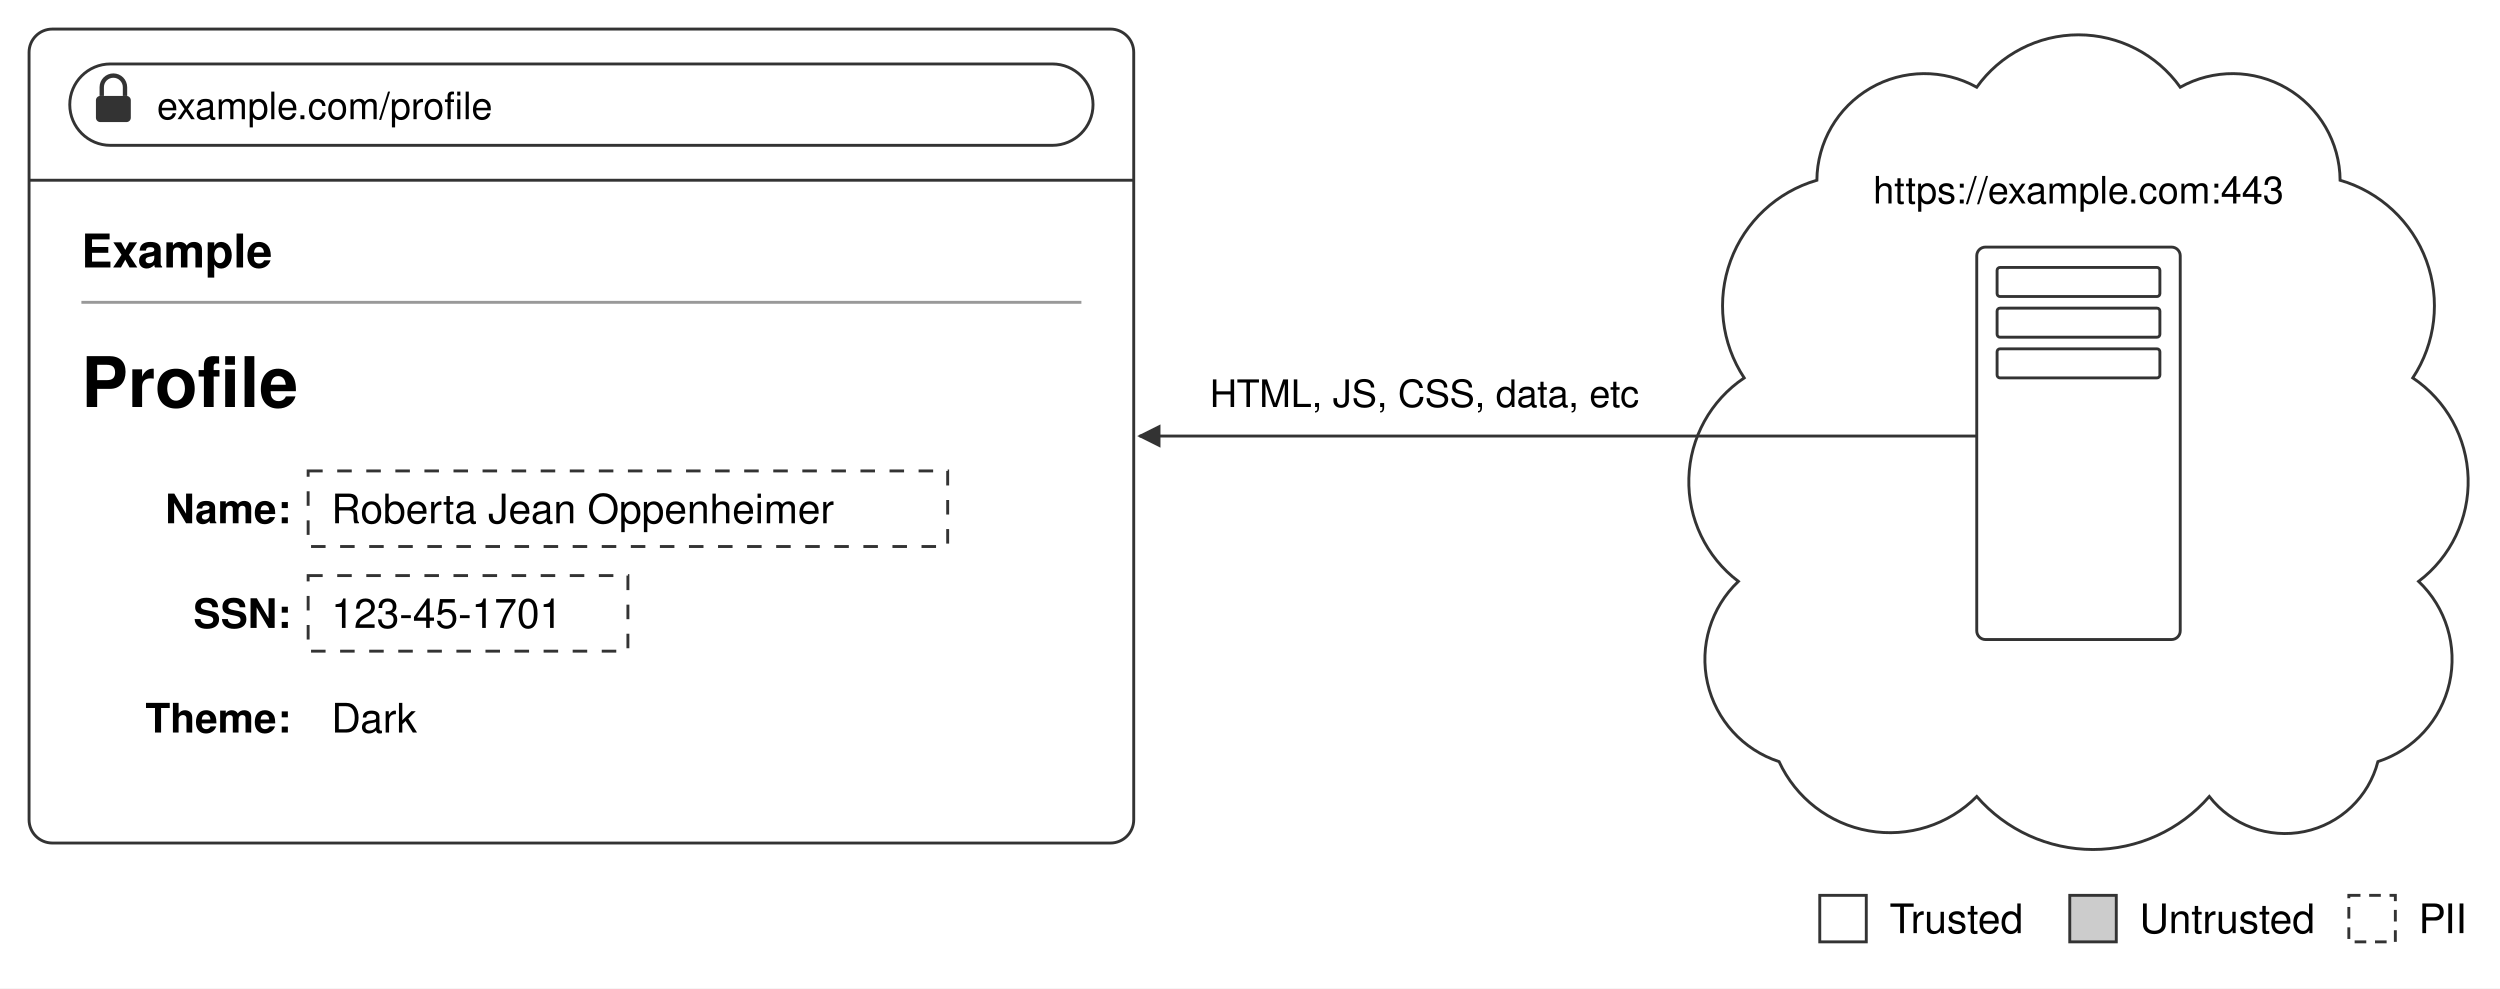
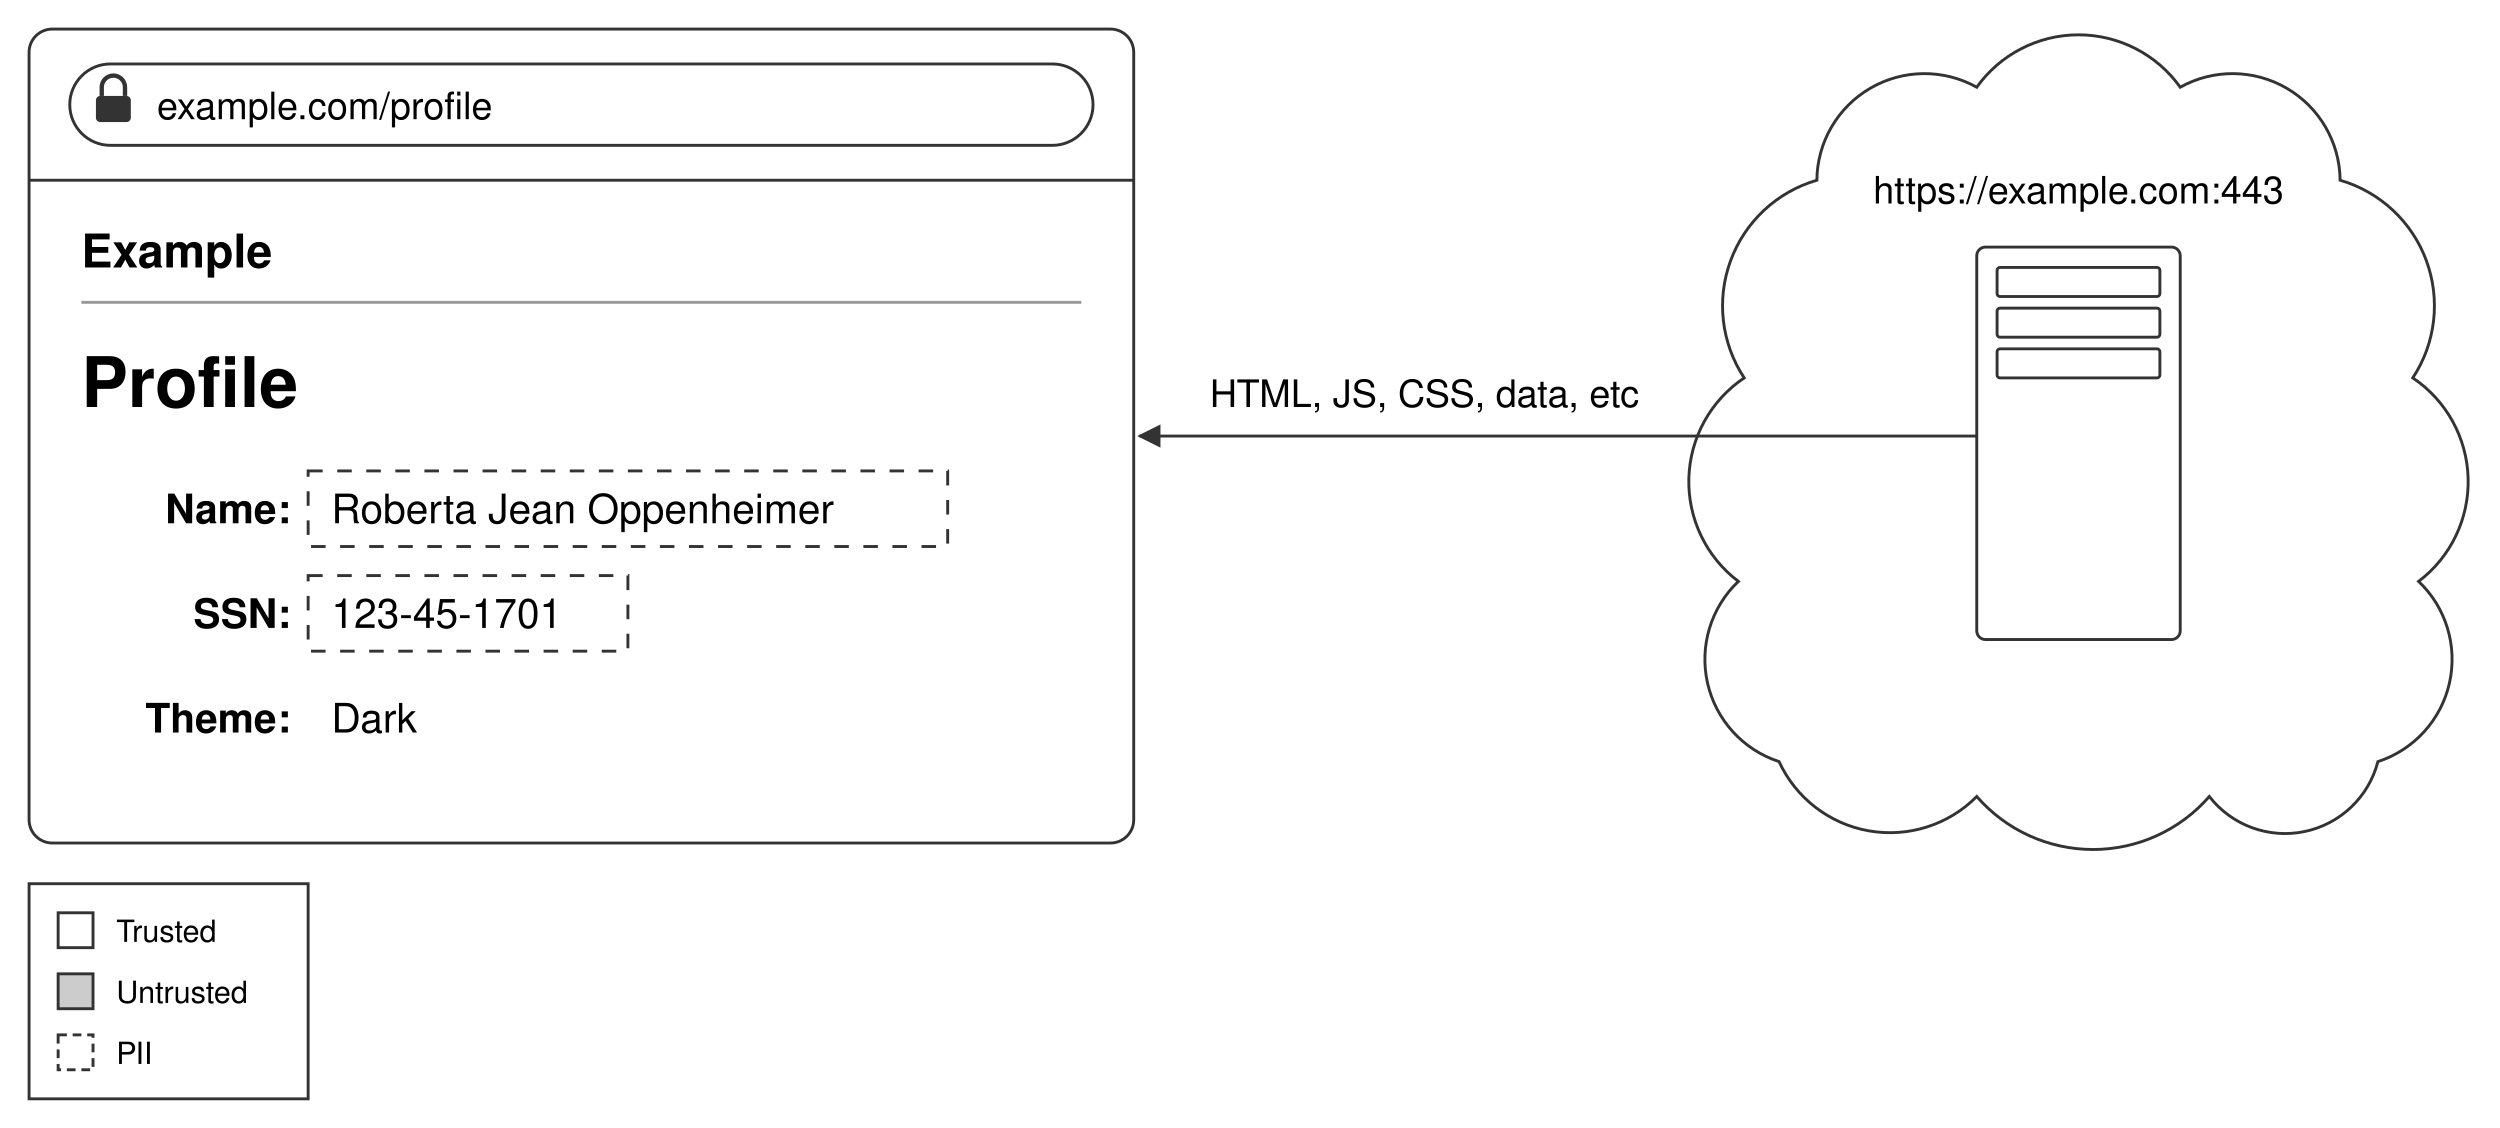
- <svg xmlns="http://www.w3.org/2000/svg" width="860" height="340" viewBox="0 0 860 340" font-family="-apple-system, BlinkMacSystemFont, 'Segoe UI', Helvetica, Arial, sans-serif" font-size="14" fill="#000">
+ <svg xmlns="http://www.w3.org/2000/svg" width="860" height="388" viewBox="0 0 860 388" font-family="-apple-system, BlinkMacSystemFont, 'Segoe UI', Helvetica, Arial, sans-serif" font-size="14" fill="#000">
  <defs>
    <marker id="arrowhead" viewBox="0 0 10 10" refX="9" refY="5" markerWidth="8" markerHeight="8" orient="auto-start-reverse">
      <path d="M0,0 L10,5 L0,10 z" fill="#333" />
    </marker>
  </defs>
-   <rect width="860" height="340" fill="#fff" />
+   <rect width="860" height="388" fill="#fff" />
  <rect x="10" y="10" width="380" height="280" rx="8" fill="#fff" stroke="#333" />
  <rect x="24" y="22" width="352" height="28" rx="14" fill="#fff" stroke="#333" />
  <path d="M35,33 v-3 a4,4 0 0 1 8,0 v3" fill="none" stroke="#333" stroke-width="1.5" />
  <rect x="33" y="33" width="12" height="9" rx="1.5" fill="#333" />
  <text x="54" y="41" font-size="13">example.com/profile</text>
  <line x1="10" y1="62" x2="390" y2="62" stroke="#333" />
  <text x="28" y="92" font-size="16" font-weight="bold">Example</text>
  <line x1="28" y1="104" x2="372" y2="104" stroke="#999" />
  <text x="28" y="140" font-size="24" font-weight="bold">Profile</text>
  <text x="100" y="180" text-anchor="end" font-weight="bold">Name:</text>
  <rect x="106" y="162" width="220" height="26" fill="#fff" stroke="#333" stroke-dasharray="5 5" />
  <text x="114" y="180">Roberta Jean Oppenheimer</text>
  <text x="100" y="216" text-anchor="end" font-weight="bold">SSN:</text>
  <rect x="106" y="198" width="110" height="26" fill="#fff" stroke="#333" stroke-dasharray="5 5" />
  <text x="114" y="216">123-45-1701</text>
  <text x="100" y="252" text-anchor="end" font-weight="bold">Theme:</text>
  <text x="114" y="252">Dark</text>
  <path d="M612,262            A37,37 0 0 1 598,200            A43,43 0 0 1 600,130            A45,45 0 0 1 625,62            A37,37 0 0 1 680,30            A43,43 0 0 1 750,30            A37,37 0 0 1 805,62            A45,45 0 0 1 830,130            A43,43 0 0 1 832,200            A37,37 0 0 1 818,262            A33,33 0 0 1 760,274            A53,53 0 0 1 680,274            A42,42 0 0 1 612,262 z" fill="#fff" stroke="#333" />
  <rect x="680" y="85" width="70" height="135" rx="3" fill="#fff" stroke="#333" />
  <rect x="687" y="92" width="56" height="10" rx="1" fill="#fff" stroke="#333" />
  <rect x="687" y="106" width="56" height="10" rx="1" fill="#fff" stroke="#333" />
  <rect x="687" y="120" width="56" height="10" rx="1" fill="#fff" stroke="#333" />
  <text x="715" y="70" text-anchor="middle" font-size="13">https://example.com:443</text>
  <line x1="680" y1="150" x2="392" y2="150" stroke="#333" marker-end="url(#arrowhead)" />
  <text x="490" y="140" text-anchor="middle" font-size="13">HTML, JS, CSS, data, etc</text>
-   <rect x="626" y="308" width="16" height="16" fill="#fff" stroke="#333" />
-   <text x="650" y="321">Trusted</text>
-   <rect x="712" y="308" width="16" height="16" fill="#ccc" stroke="#333" />
-   <text x="736" y="321">Untrusted</text>
-   <rect x="808" y="308" width="16" height="16" fill="#fff" stroke="#333" stroke-dasharray="4 3" />
-   <text x="832" y="321">PII</text>
+   <rect x="10" y="304" width="96" height="74" fill="#fff" stroke="#333" />
+   <rect x="20" y="314" width="12" height="12" fill="#fff" stroke="#333" />
+   <text x="40" y="324" font-size="10.5">Trusted</text>
+   <rect x="20" y="335" width="12" height="12" fill="#ccc" stroke="#333" />
+   <text x="40" y="345" font-size="10.5">Untrusted</text>
+   <rect x="20" y="356" width="12" height="12" fill="#fff" stroke="#333" stroke-dasharray="3 2" />
+   <text x="40" y="366" font-size="10.5">PII</text>
</svg>
